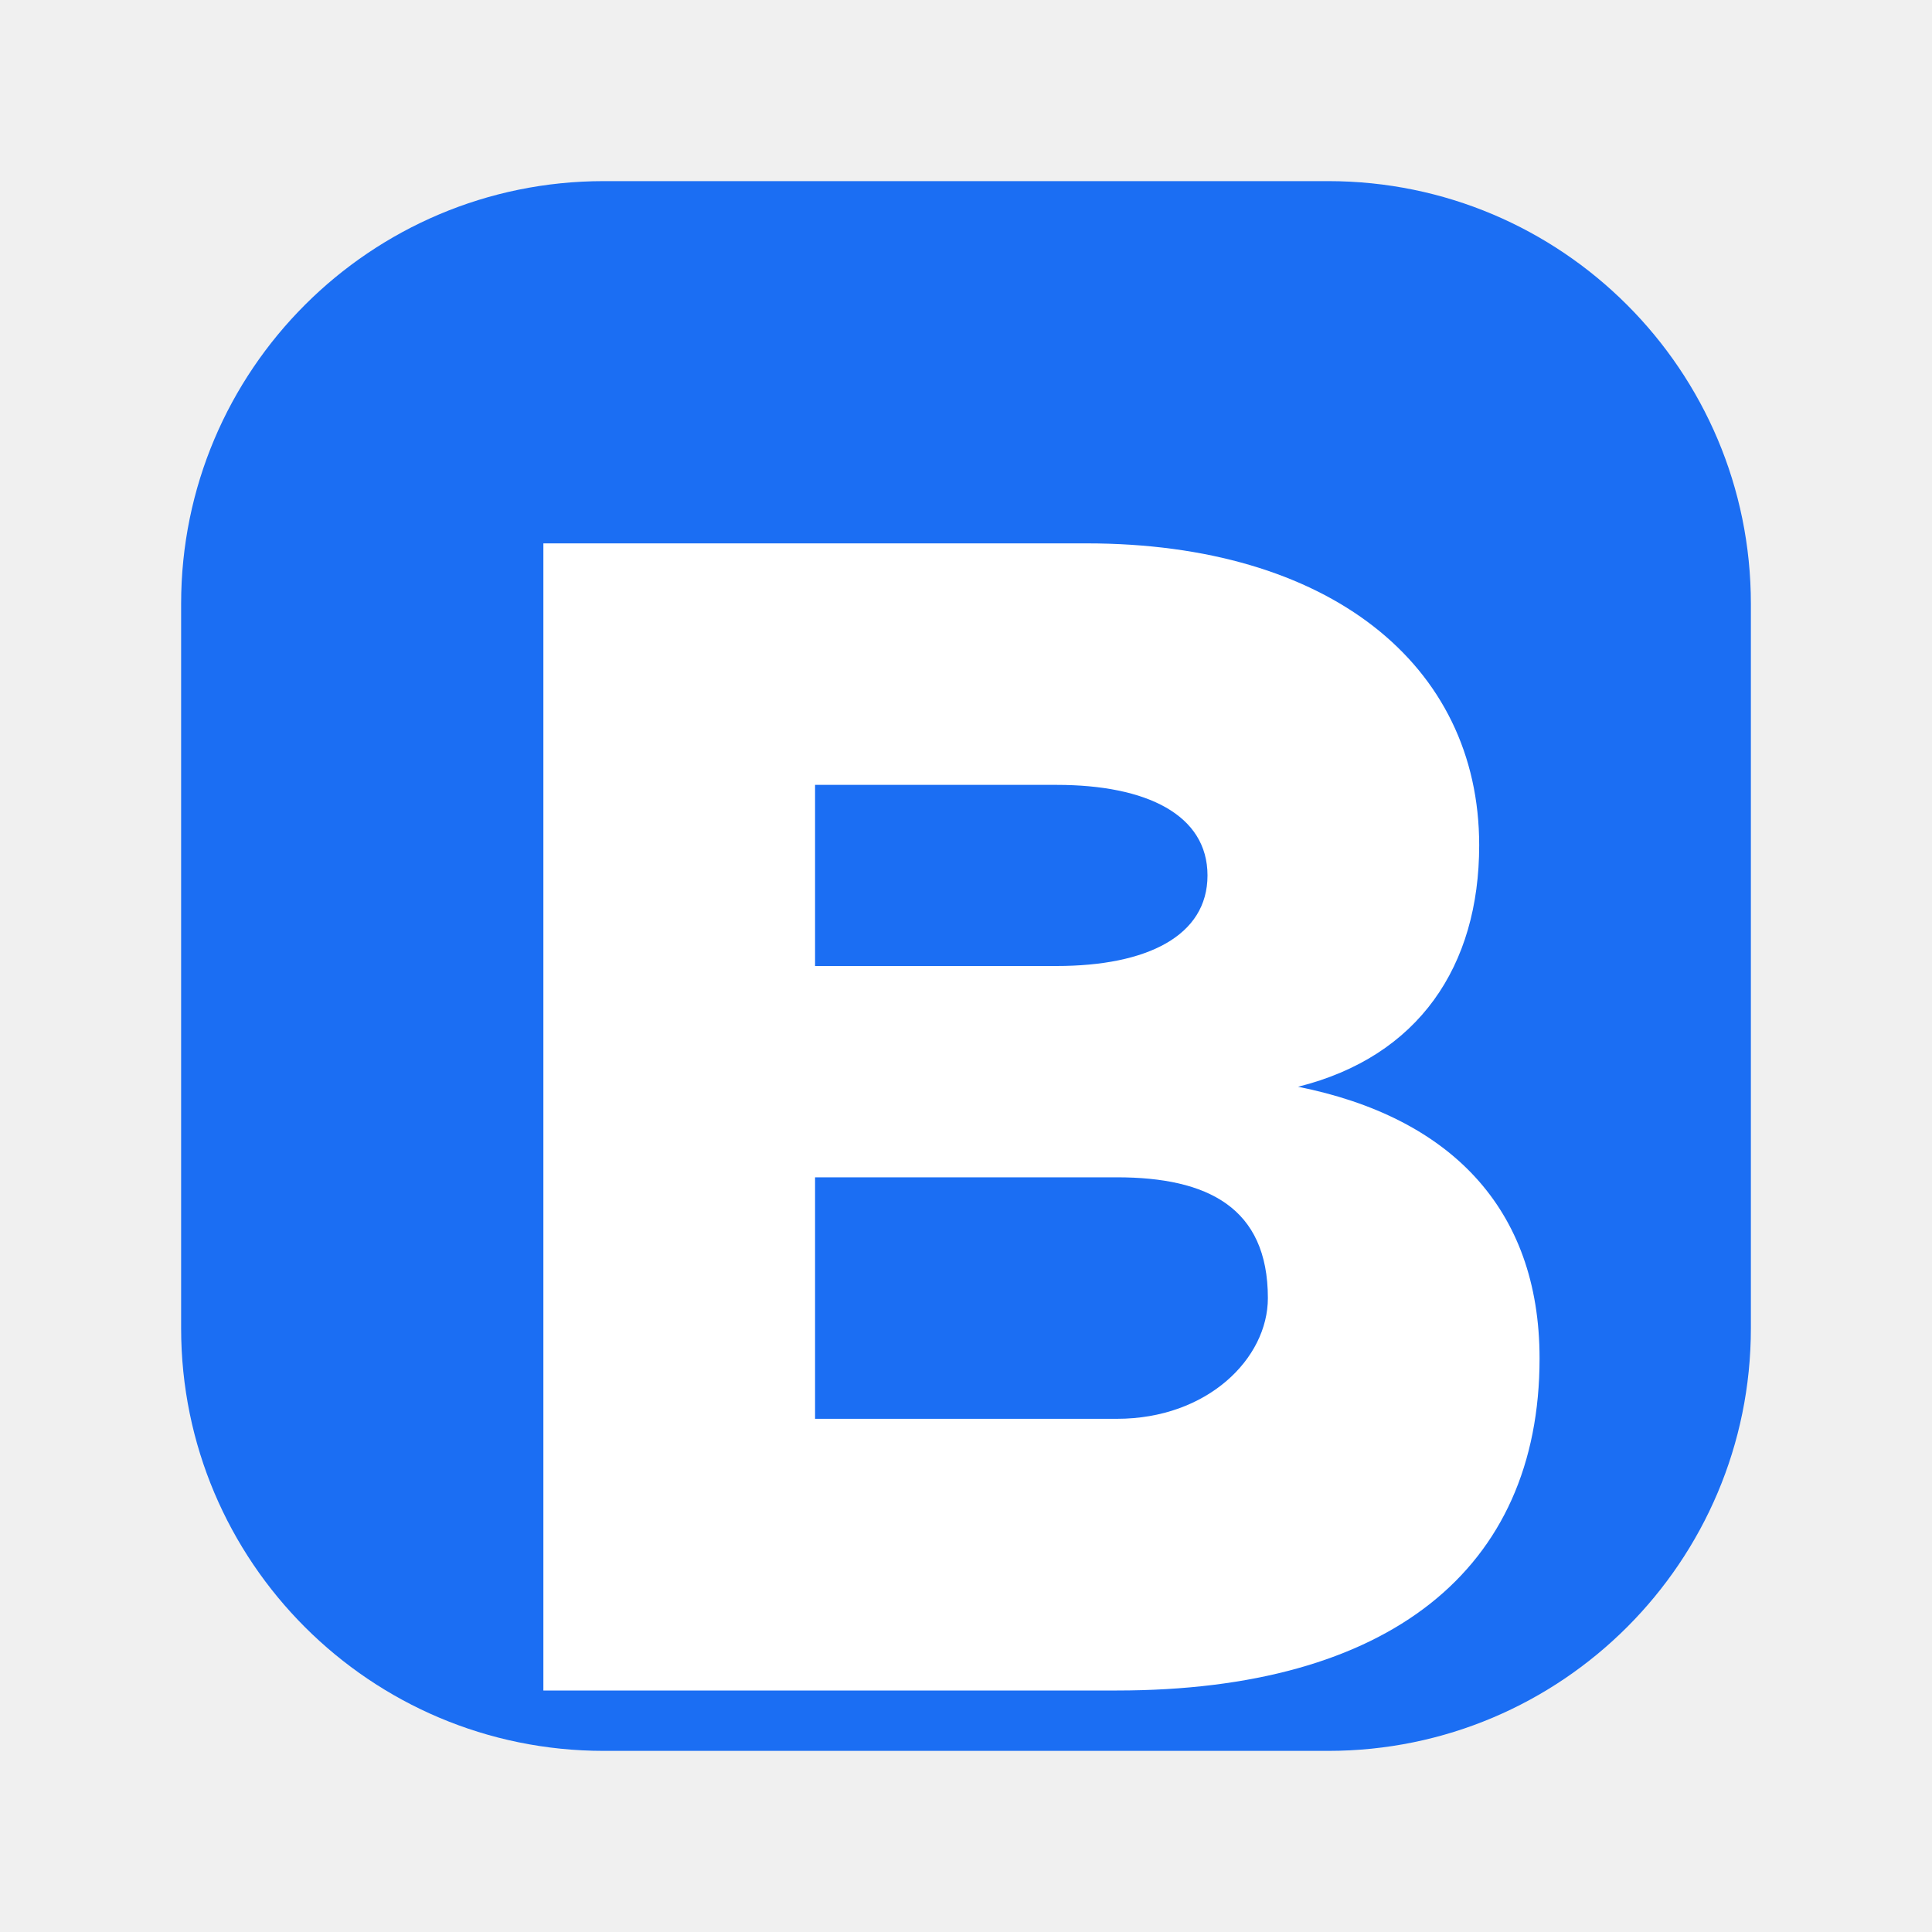
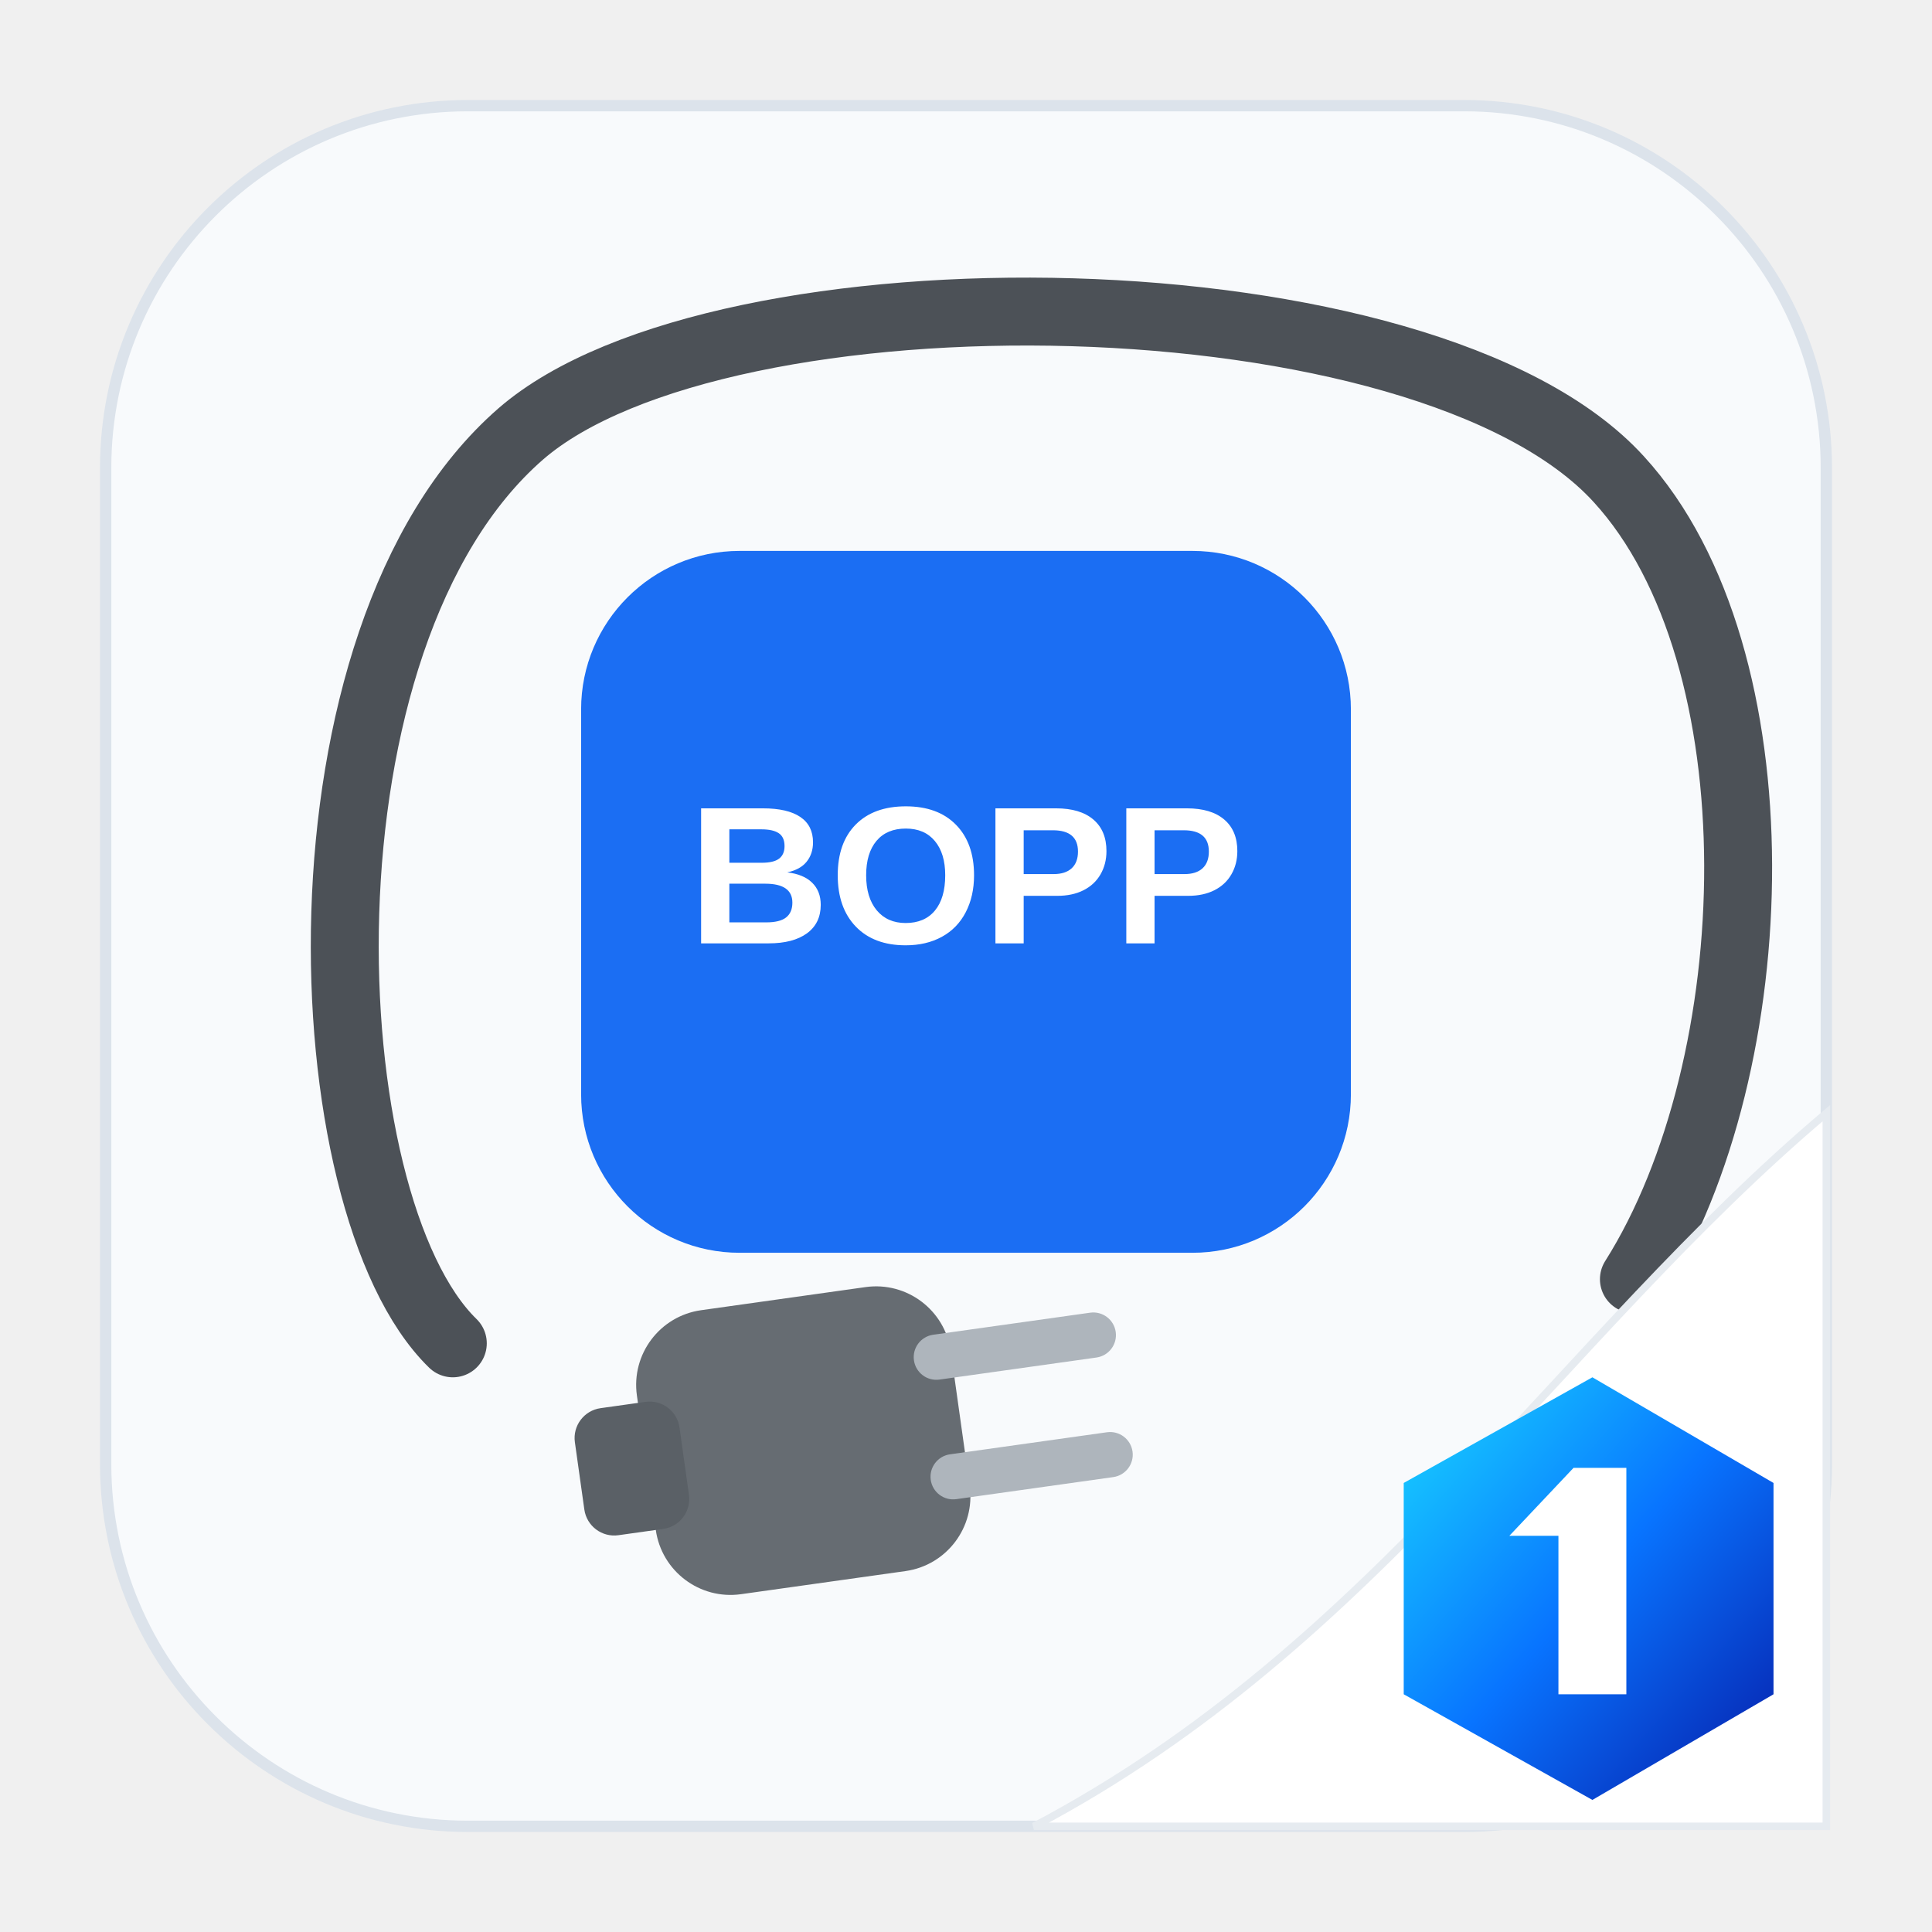
- <svg xmlns="http://www.w3.org/2000/svg" viewBox="0 0 64 64">
-   <rect x="6" y="6" width="52" height="52" rx="14" fill="#1B6EF3" />
-   <path d="M18 18h18c8 0 13 4 13 10 0 4-2 7-6 8 5 1 8 4 8 9 0 7-5 11-14 11H18z" fill="#fff" />
-   <path d="M27 26h8c3 0 5 1 5 3s-2 3-5 3h-8zm0 13h10c3 0 5 1 5 4 0 2-2 4-5 4H27z" fill="#1B6EF3" />
+ <svg xmlns="http://www.w3.org/2000/svg" viewBox="0 0 512 512">
+   <defs>
+     <linearGradient id="one" x1="0" y1="0" x2="1" y2="1">
+       <stop stop-color="#19d8ff" />
+       <stop offset=".5" stop-color="#0874ff" />
+       <stop offset="1" stop-color="#071ca8" />
+     </linearGradient>
+   </defs>
+   <rect x="28" y="28" width="456" height="456" rx="96" fill="#f8fafc" stroke="#dce3eb" stroke-width="3" />
+   <path d="M120 356C82 319 76 169 138 115c53-46 240-44 291 12 43 47 40 155 4 212" fill="none" stroke="#4c5157" stroke-width="18" stroke-linecap="round" />
+   <rect x="154" y="146" width="204" height="186" rx="42" fill="#1B6EF3" />
+   <text x="256" y="250" text-anchor="middle" font-family="Arial,Helvetica,sans-serif" font-size="52" font-weight="800" fill="#fff">BOPP</text>
+   <g transform="translate(166 350) rotate(-8)">
+     <rect width="84" height="76" rx="20" fill="#666c72" />
+     <rect x="-18" y="22" width="28" height="34" rx="8" fill="#5a6066" />
+     <rect x="74" y="15" width="54" height="12" rx="6" fill="#aeb5bc" />
+     <rect x="74" y="47" width="54" height="12" rx="6" fill="#aeb5bc" />
+   </g>
+   <path d="M274 484C365 436 413 355 484 295V484Z" fill="#fff" stroke="#e6ebf0" stroke-width="2" />
+   <g transform="translate(372 365)">
+     <path d="M50 0 98 28v56L50 112 0 84V28Z" fill="url(#one)" />
+     <path d="M45 24 28 42h13v42h18V24Z" fill="#fff" />
+   </g>
</svg>
